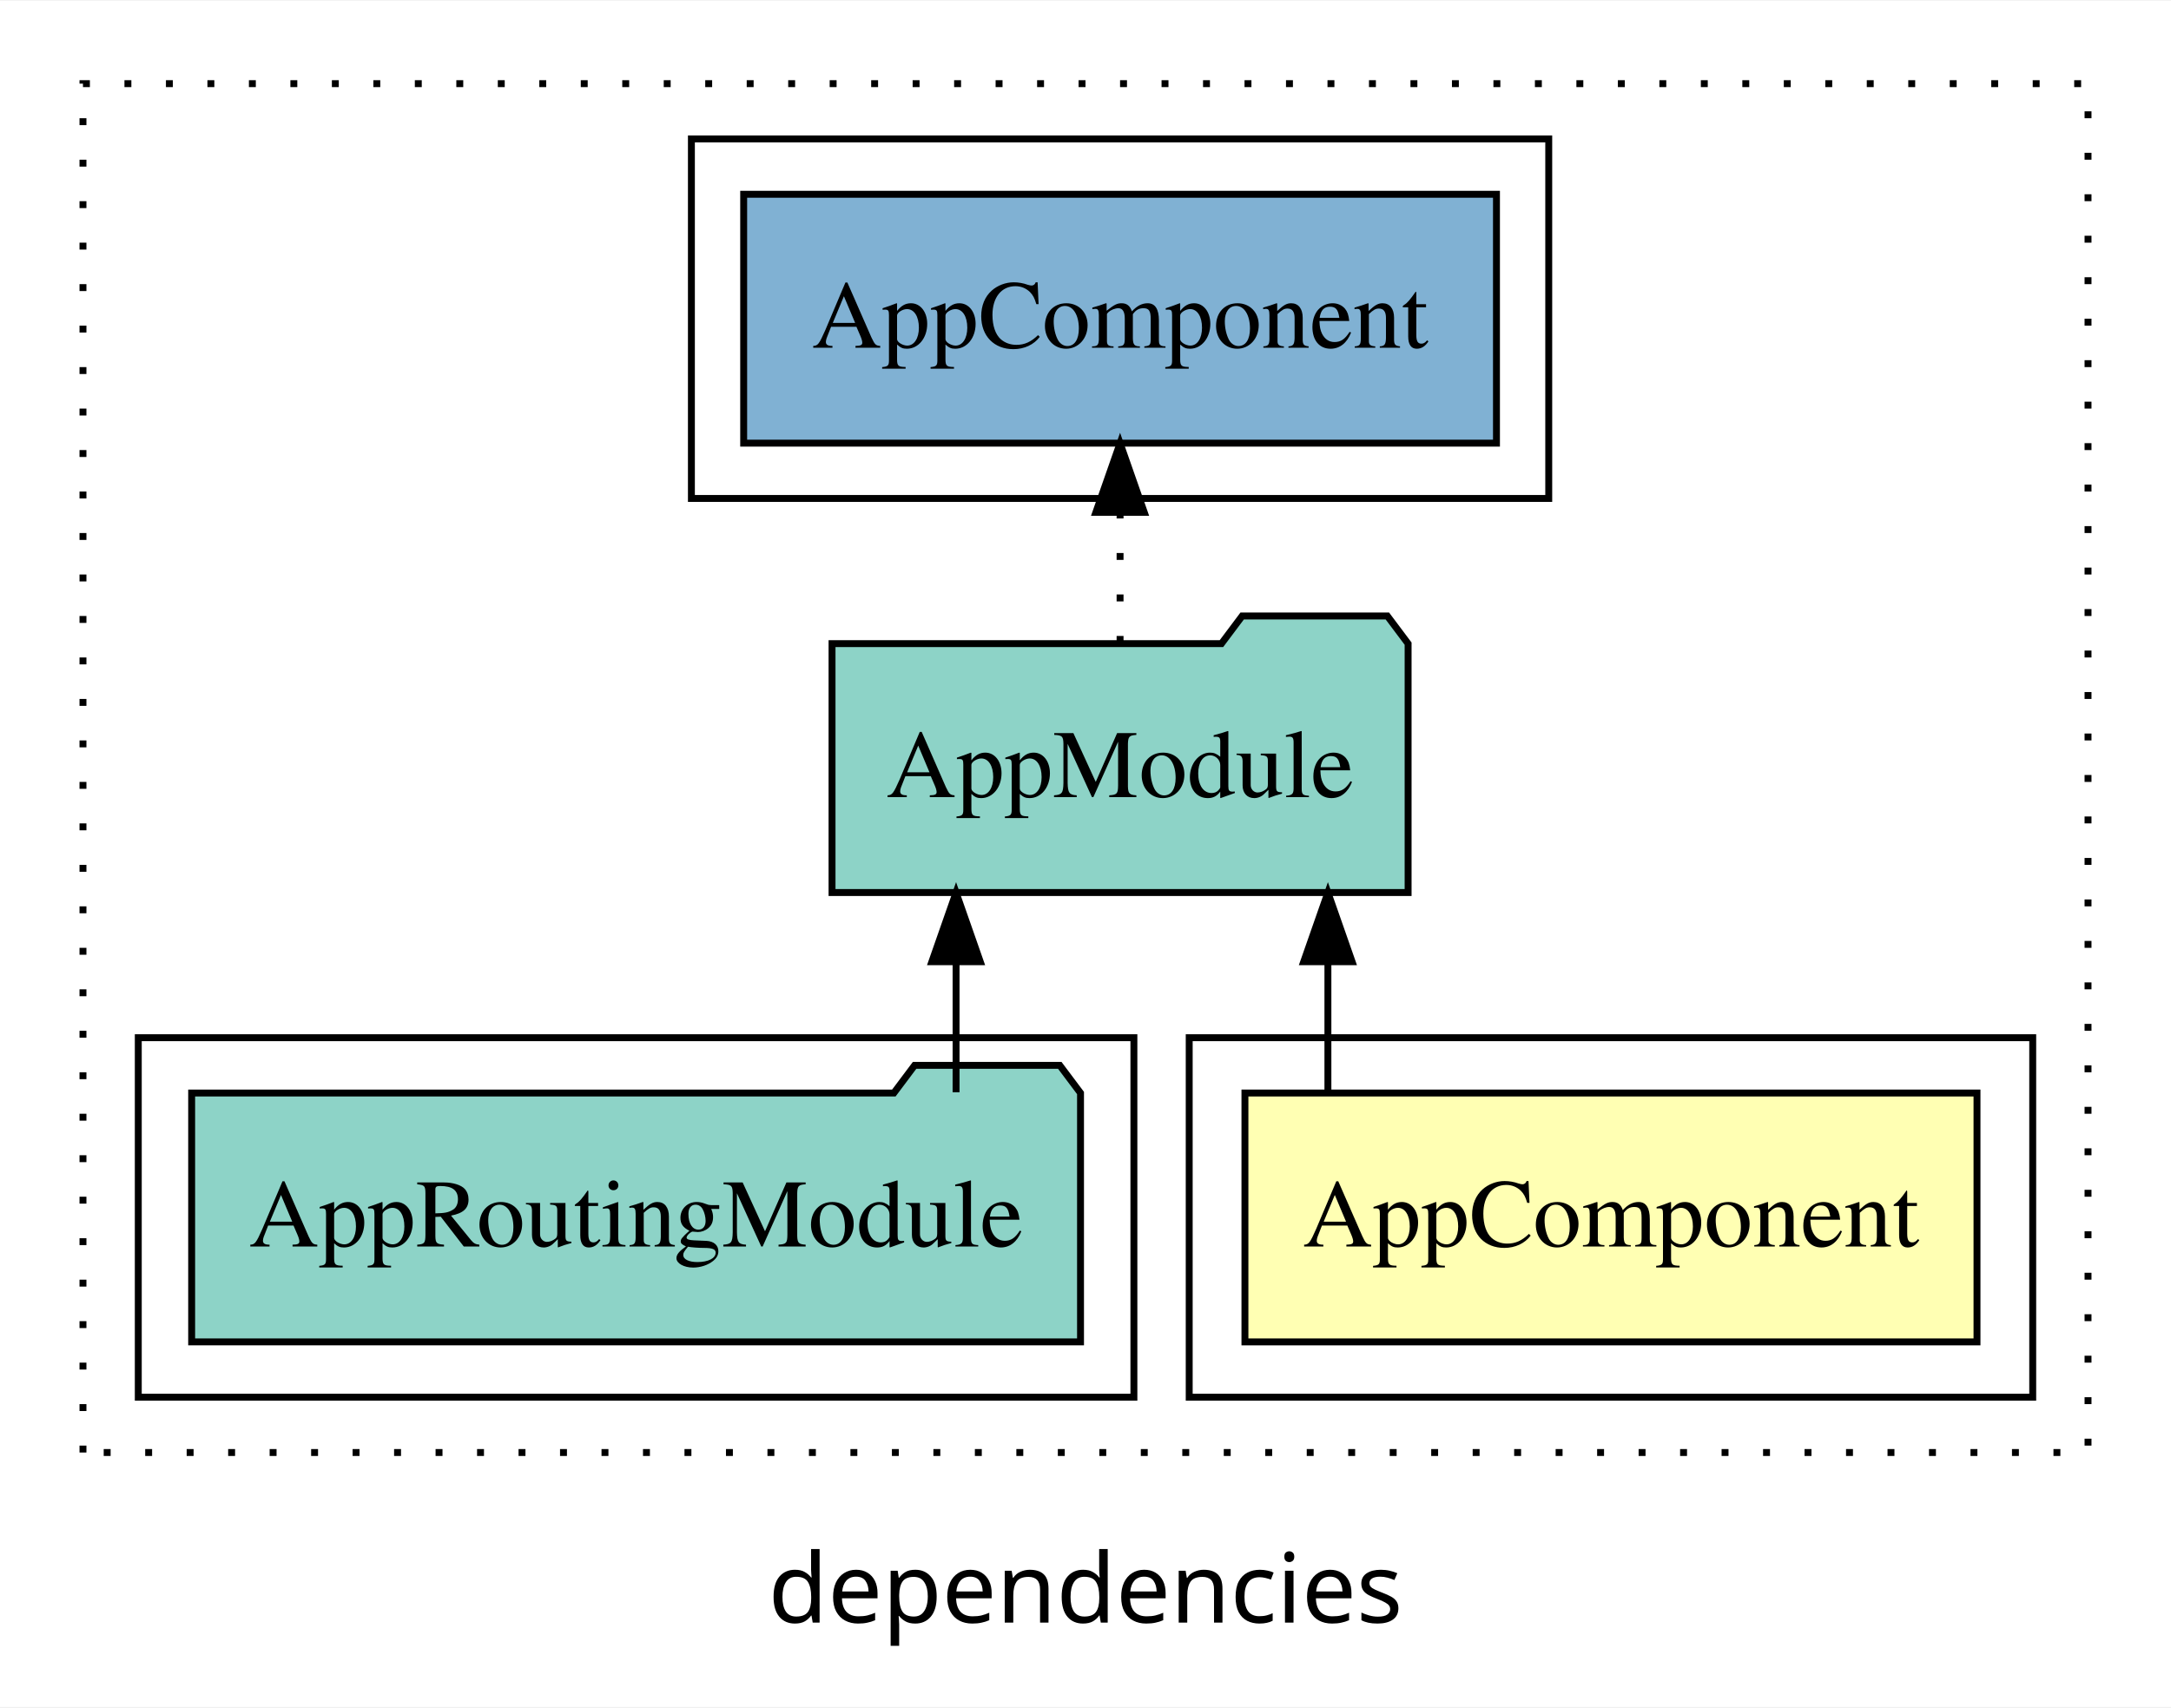
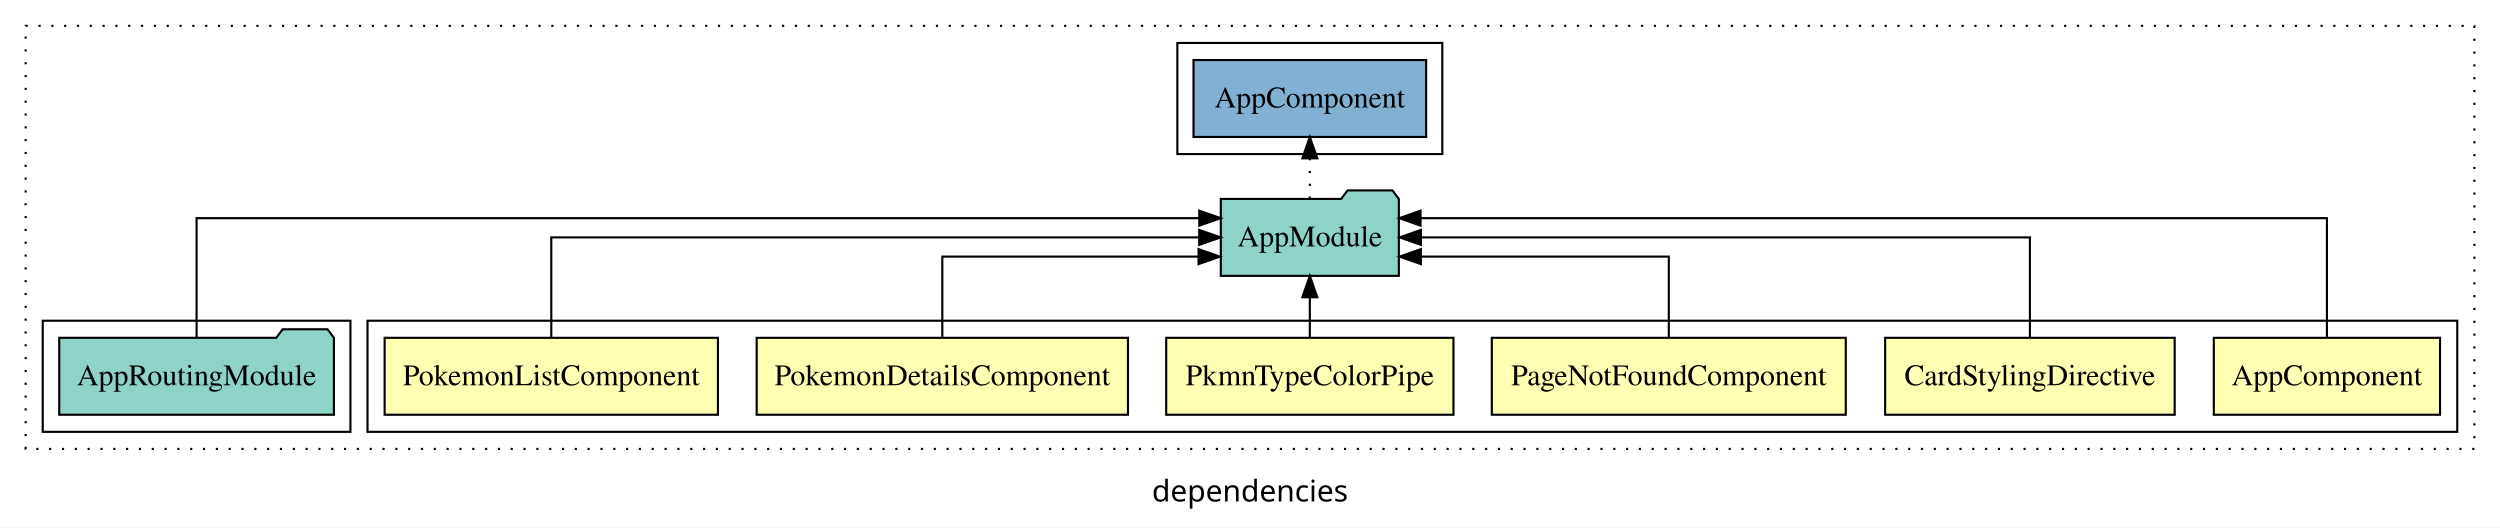
- <svg xmlns="http://www.w3.org/2000/svg" width="314pt" height="247pt" viewBox="0.00 0.00 314.00 246.80">
+ <svg xmlns="http://www.w3.org/2000/svg" width="1170pt" height="247pt" viewBox="0.00 0.00 1170.00 246.80">
  <g id="graph0" class="graph" transform="scale(1 1) rotate(0) translate(4 242.8)">
-     <polygon fill="white" stroke="transparent" points="-4,4 -4,-242.8 310,-242.8 310,4 -4,4" />
-     <text text-anchor="middle" x="153" y="-8.2" font-family="sans-serif" font-size="14.00">dependencies</text>
+     <polygon fill="white" stroke="transparent" points="-4,4 -4,-242.8 1166,-242.8 1166,4 -4,4" />
+     <text text-anchor="middle" x="581" y="-8.2" font-family="sans-serif" font-size="14.00">dependencies</text>
    <g id="clust1" class="cluster">
-       <polygon fill="none" stroke="black" stroke-dasharray="1,5" points="8,-32.8 8,-230.8 298,-230.8 298,-32.8 8,-32.8" />
+       <polygon fill="none" stroke="black" stroke-dasharray="1,5" points="8,-32.8 8,-230.8 1154,-230.8 1154,-32.8 8,-32.8" />
    </g>
    <g id="clust2" class="cluster">
-       <polygon fill="none" stroke="black" points="168,-40.8 168,-92.8 290,-92.8 290,-40.8 168,-40.8" />
+       <polygon fill="none" stroke="black" points="168,-40.8 168,-92.8 1146,-92.8 1146,-40.8 168,-40.8" />
    </g>
-     <g id="clust4" class="cluster">
+     <g id="clust9" class="cluster">
      <polygon fill="none" stroke="black" points="16,-40.8 16,-92.8 160,-92.8 160,-40.8 16,-40.8" />
    </g>
-     <g id="clust6" class="cluster">
-       <polygon fill="none" stroke="black" points="96,-170.8 96,-222.8 220,-222.8 220,-170.8 96,-170.8" />
+     <g id="clust11" class="cluster">
+       <polygon fill="none" stroke="black" points="547,-170.8 547,-222.8 671,-222.8 671,-170.8 547,-170.8" />
    </g>
    <g id="node1" class="node">
-       <polygon fill="#ffffb3" stroke="black" points="281.94,-84.8 176.06,-84.8 176.06,-48.8 281.94,-48.8 281.94,-84.8" />
-       <text text-anchor="middle" x="229" y="-62.6" font-family="Times,serif" font-size="14.00">AppComponent</text>
+       <polygon fill="#ffffb3" stroke="black" points="1137.94,-84.8 1032.06,-84.8 1032.06,-48.8 1137.94,-48.8 1137.94,-84.8" />
+       <text text-anchor="middle" x="1085" y="-62.6" font-family="Times,serif" font-size="14.00">AppComponent</text>
+     </g>
+     <g id="node7" class="node">
+       <polygon fill="#8dd3c7" stroke="black" points="650.66,-149.8 647.66,-153.8 626.66,-153.8 623.66,-149.8 567.34,-149.8 567.34,-113.8 650.66,-113.8 650.66,-149.8" />
+       <text text-anchor="middle" x="609" y="-127.6" font-family="Times,serif" font-size="14.00">AppModule</text>
+     </g>
+     <g id="edge1" class="edge">
+       <path fill="none" stroke="black" d="M1085,-85.09C1085,-107.01 1085,-140.8 1085,-140.8 1085,-140.8 660.82,-140.8 660.82,-140.8" />
+       <polygon fill="black" stroke="black" points="660.82,-137.3 650.82,-140.8 660.82,-144.3 660.82,-137.3" />
    </g>
    <g id="node2" class="node">
-       <polygon fill="#8dd3c7" stroke="black" points="199.66,-149.8 196.66,-153.8 175.66,-153.8 172.66,-149.8 116.34,-149.8 116.34,-113.8 199.66,-113.8 199.66,-149.8" />
-       <text text-anchor="middle" x="158" y="-127.6" font-family="Times,serif" font-size="14.00">AppModule</text>
+       <polygon fill="#ffffb3" stroke="black" points="1013.75,-84.8 878.25,-84.8 878.25,-48.8 1013.75,-48.8 1013.75,-84.8" />
+       <text text-anchor="middle" x="946" y="-62.6" font-family="Times,serif" font-size="14.00">CardStylingDirective</text>
    </g>
-     <g id="edge1" class="edge">
-       <path fill="none" stroke="black" d="M188.06,-84.91C188.06,-84.91 188.06,-103.79 188.06,-103.79" />
-       <polygon fill="black" stroke="black" points="184.56,-103.79 188.06,-113.79 191.56,-103.79 184.56,-103.79" />
+     <g id="edge2" class="edge">
+       <path fill="none" stroke="black" d="M946,-84.91C946,-104.14 946,-131.8 946,-131.8 946,-131.8 661,-131.8 661,-131.8" />
+       <polygon fill="black" stroke="black" points="661,-128.3 651,-131.8 661,-135.3 661,-128.3" />
+     </g>
+     <g id="node3" class="node">
+       <polygon fill="#ffffb3" stroke="black" points="859.83,-84.8 694.17,-84.8 694.17,-48.8 859.83,-48.8 859.83,-84.8" />
+       <text text-anchor="middle" x="777" y="-62.6" font-family="Times,serif" font-size="14.00">PageNotFoundComponent</text>
+     </g>
+     <g id="edge3" class="edge">
+       <path fill="none" stroke="black" d="M777,-84.83C777,-101.2 777,-122.8 777,-122.8 777,-122.8 660.96,-122.8 660.96,-122.8" />
+       <polygon fill="black" stroke="black" points="660.96,-119.3 650.96,-122.8 660.96,-126.3 660.96,-119.3" />
    </g>
    <g id="node4" class="node">
-       <polygon fill="#80b1d3" stroke="black" points="212.44,-214.8 103.56,-214.8 103.56,-178.8 212.44,-178.8 212.44,-214.8" />
-       <text text-anchor="middle" x="158" y="-192.6" font-family="Times,serif" font-size="14.00">AppComponent </text>
+       <polygon fill="#ffffb3" stroke="black" points="676.22,-84.8 541.78,-84.8 541.78,-48.8 676.22,-48.8 676.22,-84.8" />
+       <text text-anchor="middle" x="609" y="-62.6" font-family="Times,serif" font-size="14.00">PkmnTypeColorPipe</text>
    </g>
-     <g id="edge3" class="edge">
-       <path fill="none" stroke="black" stroke-dasharray="1,5" d="M158,-149.91C158,-149.91 158,-168.79 158,-168.79" />
-       <polygon fill="black" stroke="black" points="154.5,-168.79 158,-178.79 161.5,-168.79 154.5,-168.79" />
+     <g id="edge4" class="edge">
+       <path fill="none" stroke="black" d="M609,-84.91C609,-84.91 609,-103.79 609,-103.79" />
+       <polygon fill="black" stroke="black" points="605.5,-103.79 609,-113.79 612.5,-103.79 605.5,-103.79" />
    </g>
-     <g id="node3" class="node">
+     <g id="node5" class="node">
+       <polygon fill="#ffffb3" stroke="black" points="523.88,-84.8 350.12,-84.8 350.12,-48.8 523.88,-48.8 523.88,-84.8" />
+       <text text-anchor="middle" x="437" y="-62.6" font-family="Times,serif" font-size="14.00">PokemonDetailsComponent</text>
+     </g>
+     <g id="edge5" class="edge">
+       <path fill="none" stroke="black" d="M437,-84.83C437,-101.2 437,-122.8 437,-122.8 437,-122.8 556.92,-122.8 556.92,-122.8" />
+       <polygon fill="black" stroke="black" points="556.92,-126.3 566.92,-122.8 556.92,-119.3 556.92,-126.3" />
+     </g>
+     <g id="node6" class="node">
+       <polygon fill="#ffffb3" stroke="black" points="332,-84.8 176,-84.8 176,-48.8 332,-48.8 332,-84.8" />
+       <text text-anchor="middle" x="254" y="-62.6" font-family="Times,serif" font-size="14.00">PokemonListComponent</text>
+     </g>
+     <g id="edge6" class="edge">
+       <path fill="none" stroke="black" d="M254,-84.91C254,-104.14 254,-131.8 254,-131.8 254,-131.8 557.23,-131.8 557.23,-131.8" />
+       <polygon fill="black" stroke="black" points="557.23,-135.3 567.23,-131.8 557.23,-128.3 557.23,-135.3" />
+     </g>
+     <g id="node9" class="node">
+       <polygon fill="#80b1d3" stroke="black" points="663.44,-214.8 554.56,-214.8 554.56,-178.8 663.44,-178.8 663.44,-214.8" />
+       <text text-anchor="middle" x="609" y="-192.6" font-family="Times,serif" font-size="14.00">AppComponent </text>
+     </g>
+     <g id="edge8" class="edge">
+       <path fill="none" stroke="black" stroke-dasharray="1,5" d="M609,-149.91C609,-149.91 609,-168.79 609,-168.79" />
+       <polygon fill="black" stroke="black" points="605.5,-168.79 609,-178.79 612.5,-168.79 605.5,-168.79" />
+     </g>
+     <g id="node8" class="node">
      <polygon fill="#8dd3c7" stroke="black" points="152.28,-84.8 149.28,-88.8 128.28,-88.8 125.28,-84.8 23.72,-84.8 23.72,-48.8 152.28,-48.8 152.28,-84.8" />
      <text text-anchor="middle" x="88" y="-62.6" font-family="Times,serif" font-size="14.00">AppRoutingModule</text>
    </g>
-     <g id="edge2" class="edge">
-       <path fill="none" stroke="black" d="M134.28,-84.91C134.28,-84.91 134.28,-103.79 134.28,-103.79" />
-       <polygon fill="black" stroke="black" points="130.78,-103.79 134.28,-113.79 137.78,-103.79 130.78,-103.79" />
+     <g id="edge7" class="edge">
+       <path fill="none" stroke="black" d="M88,-85.09C88,-107.01 88,-140.8 88,-140.8 88,-140.8 557.25,-140.8 557.25,-140.8" />
+       <polygon fill="black" stroke="black" points="557.25,-144.3 567.25,-140.8 557.25,-137.3 557.25,-144.3" />
    </g>
  </g>
</svg>
